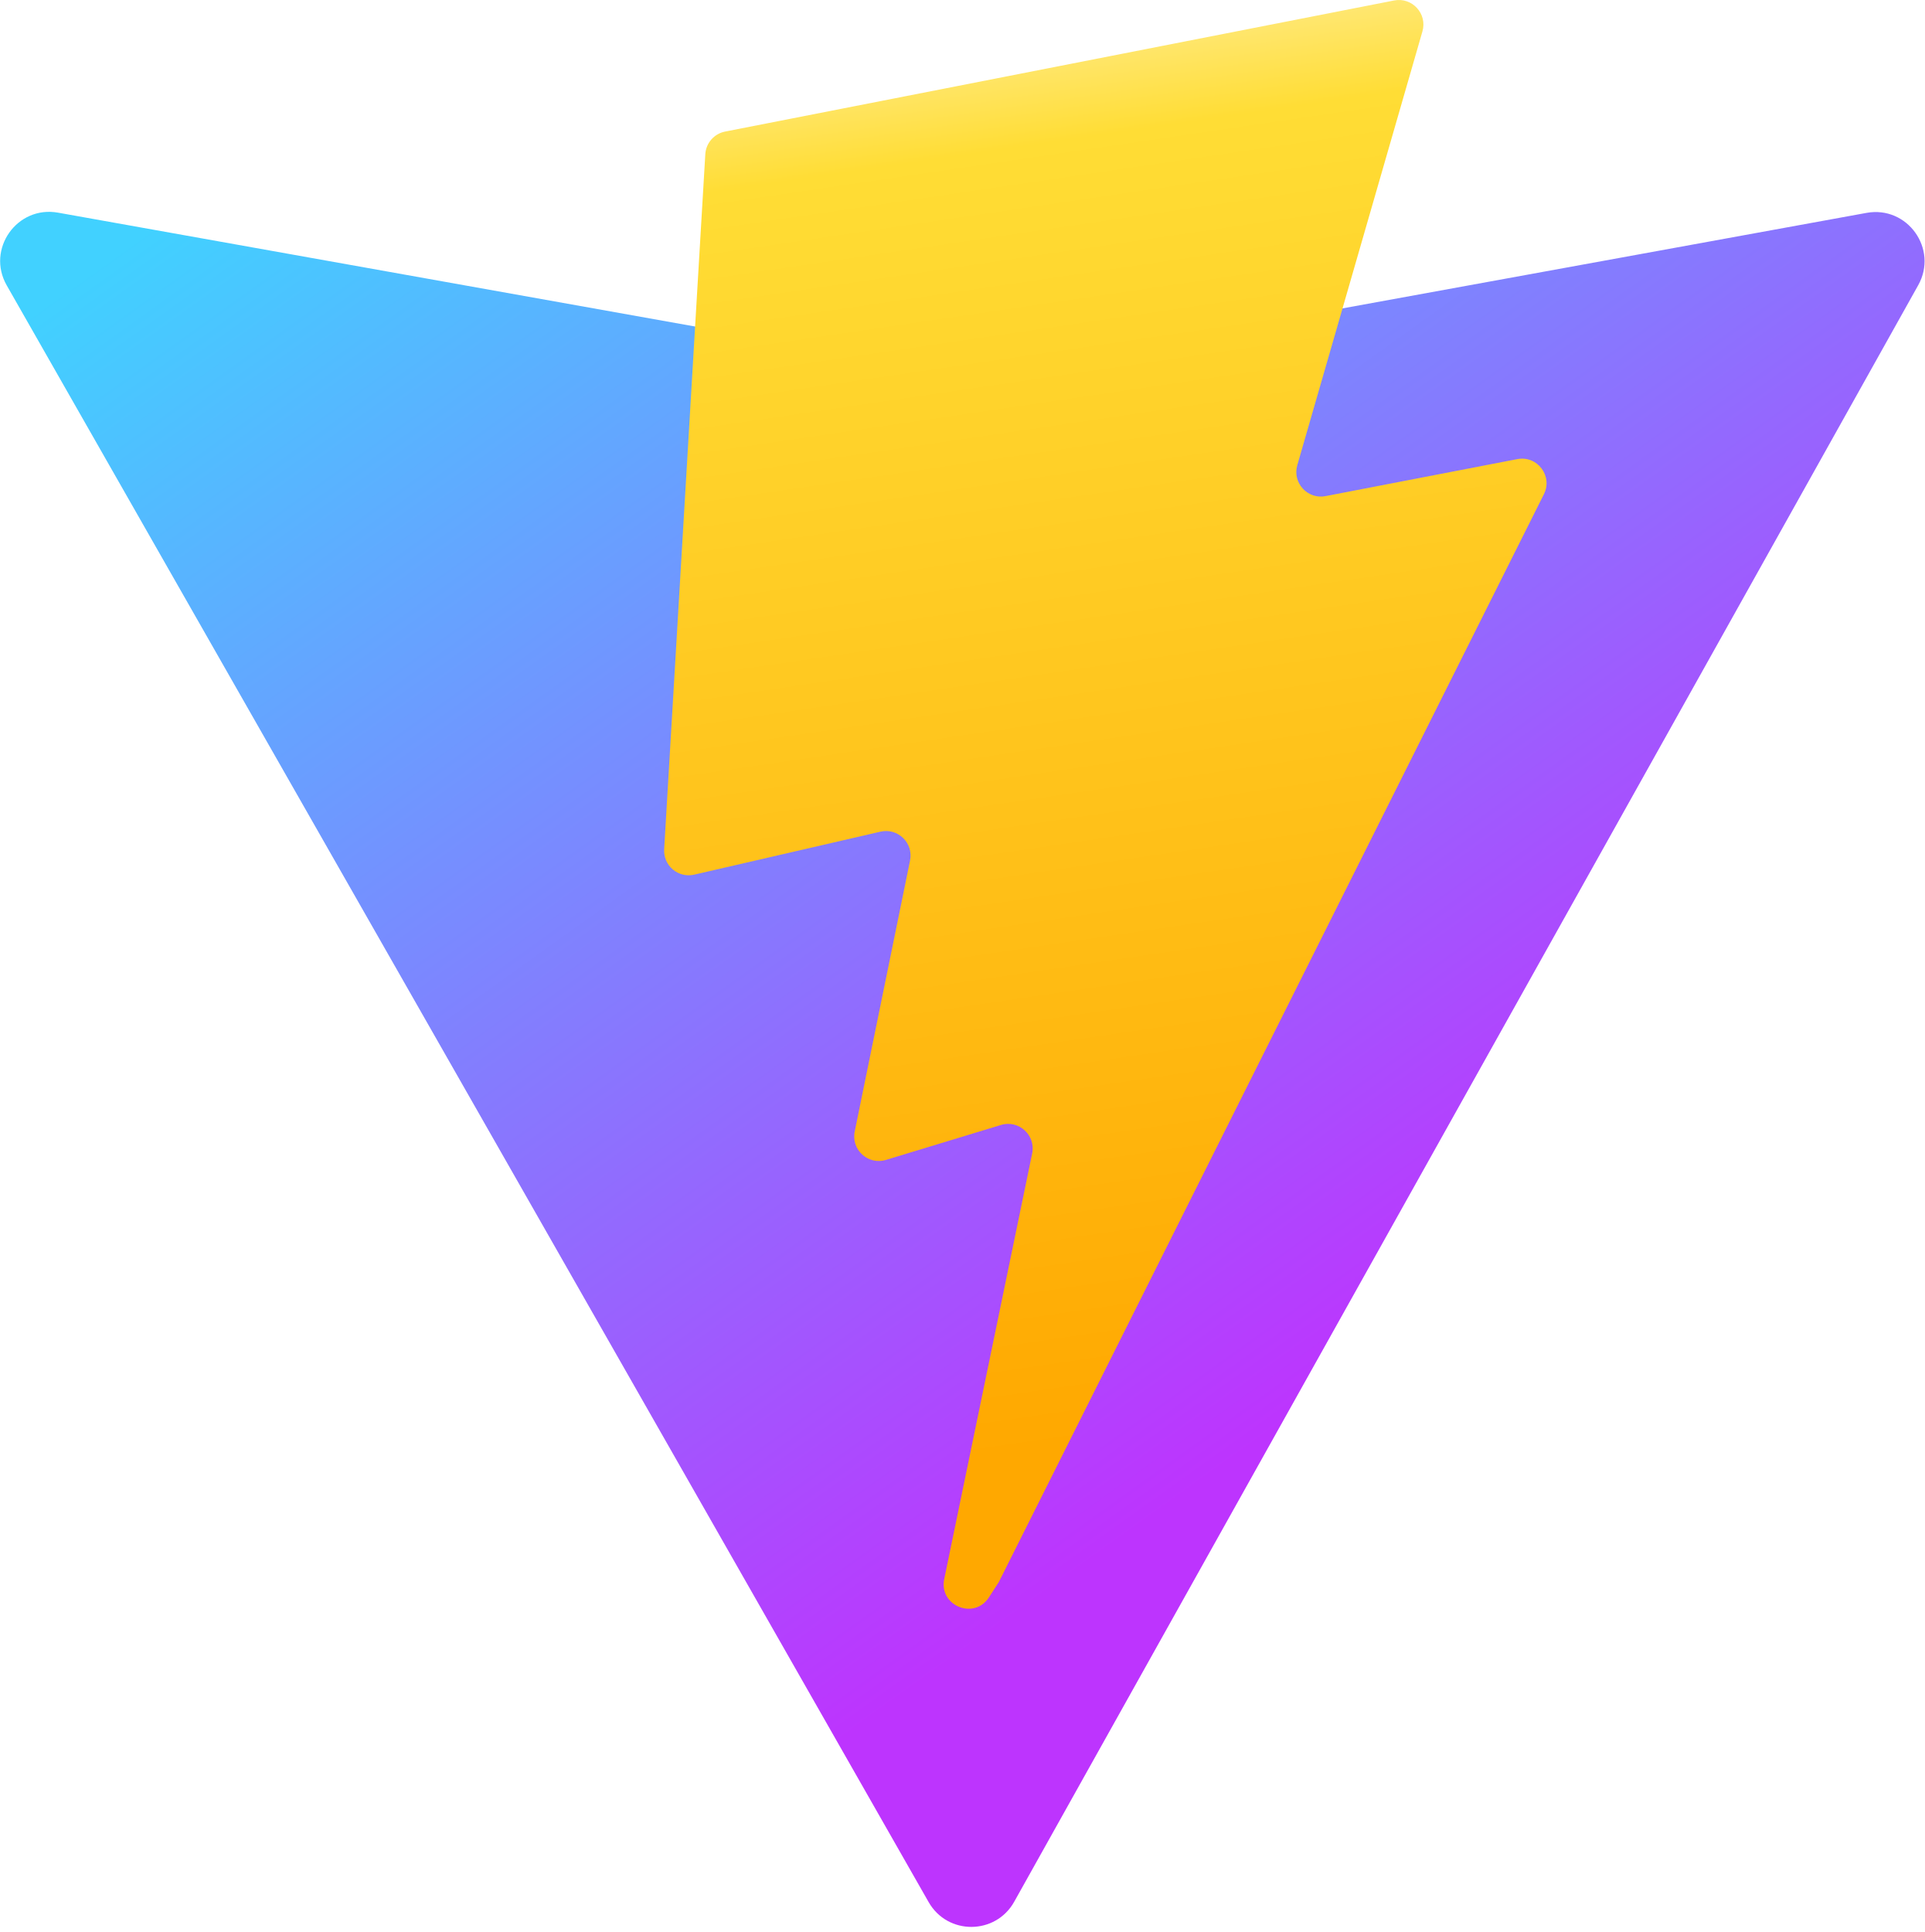
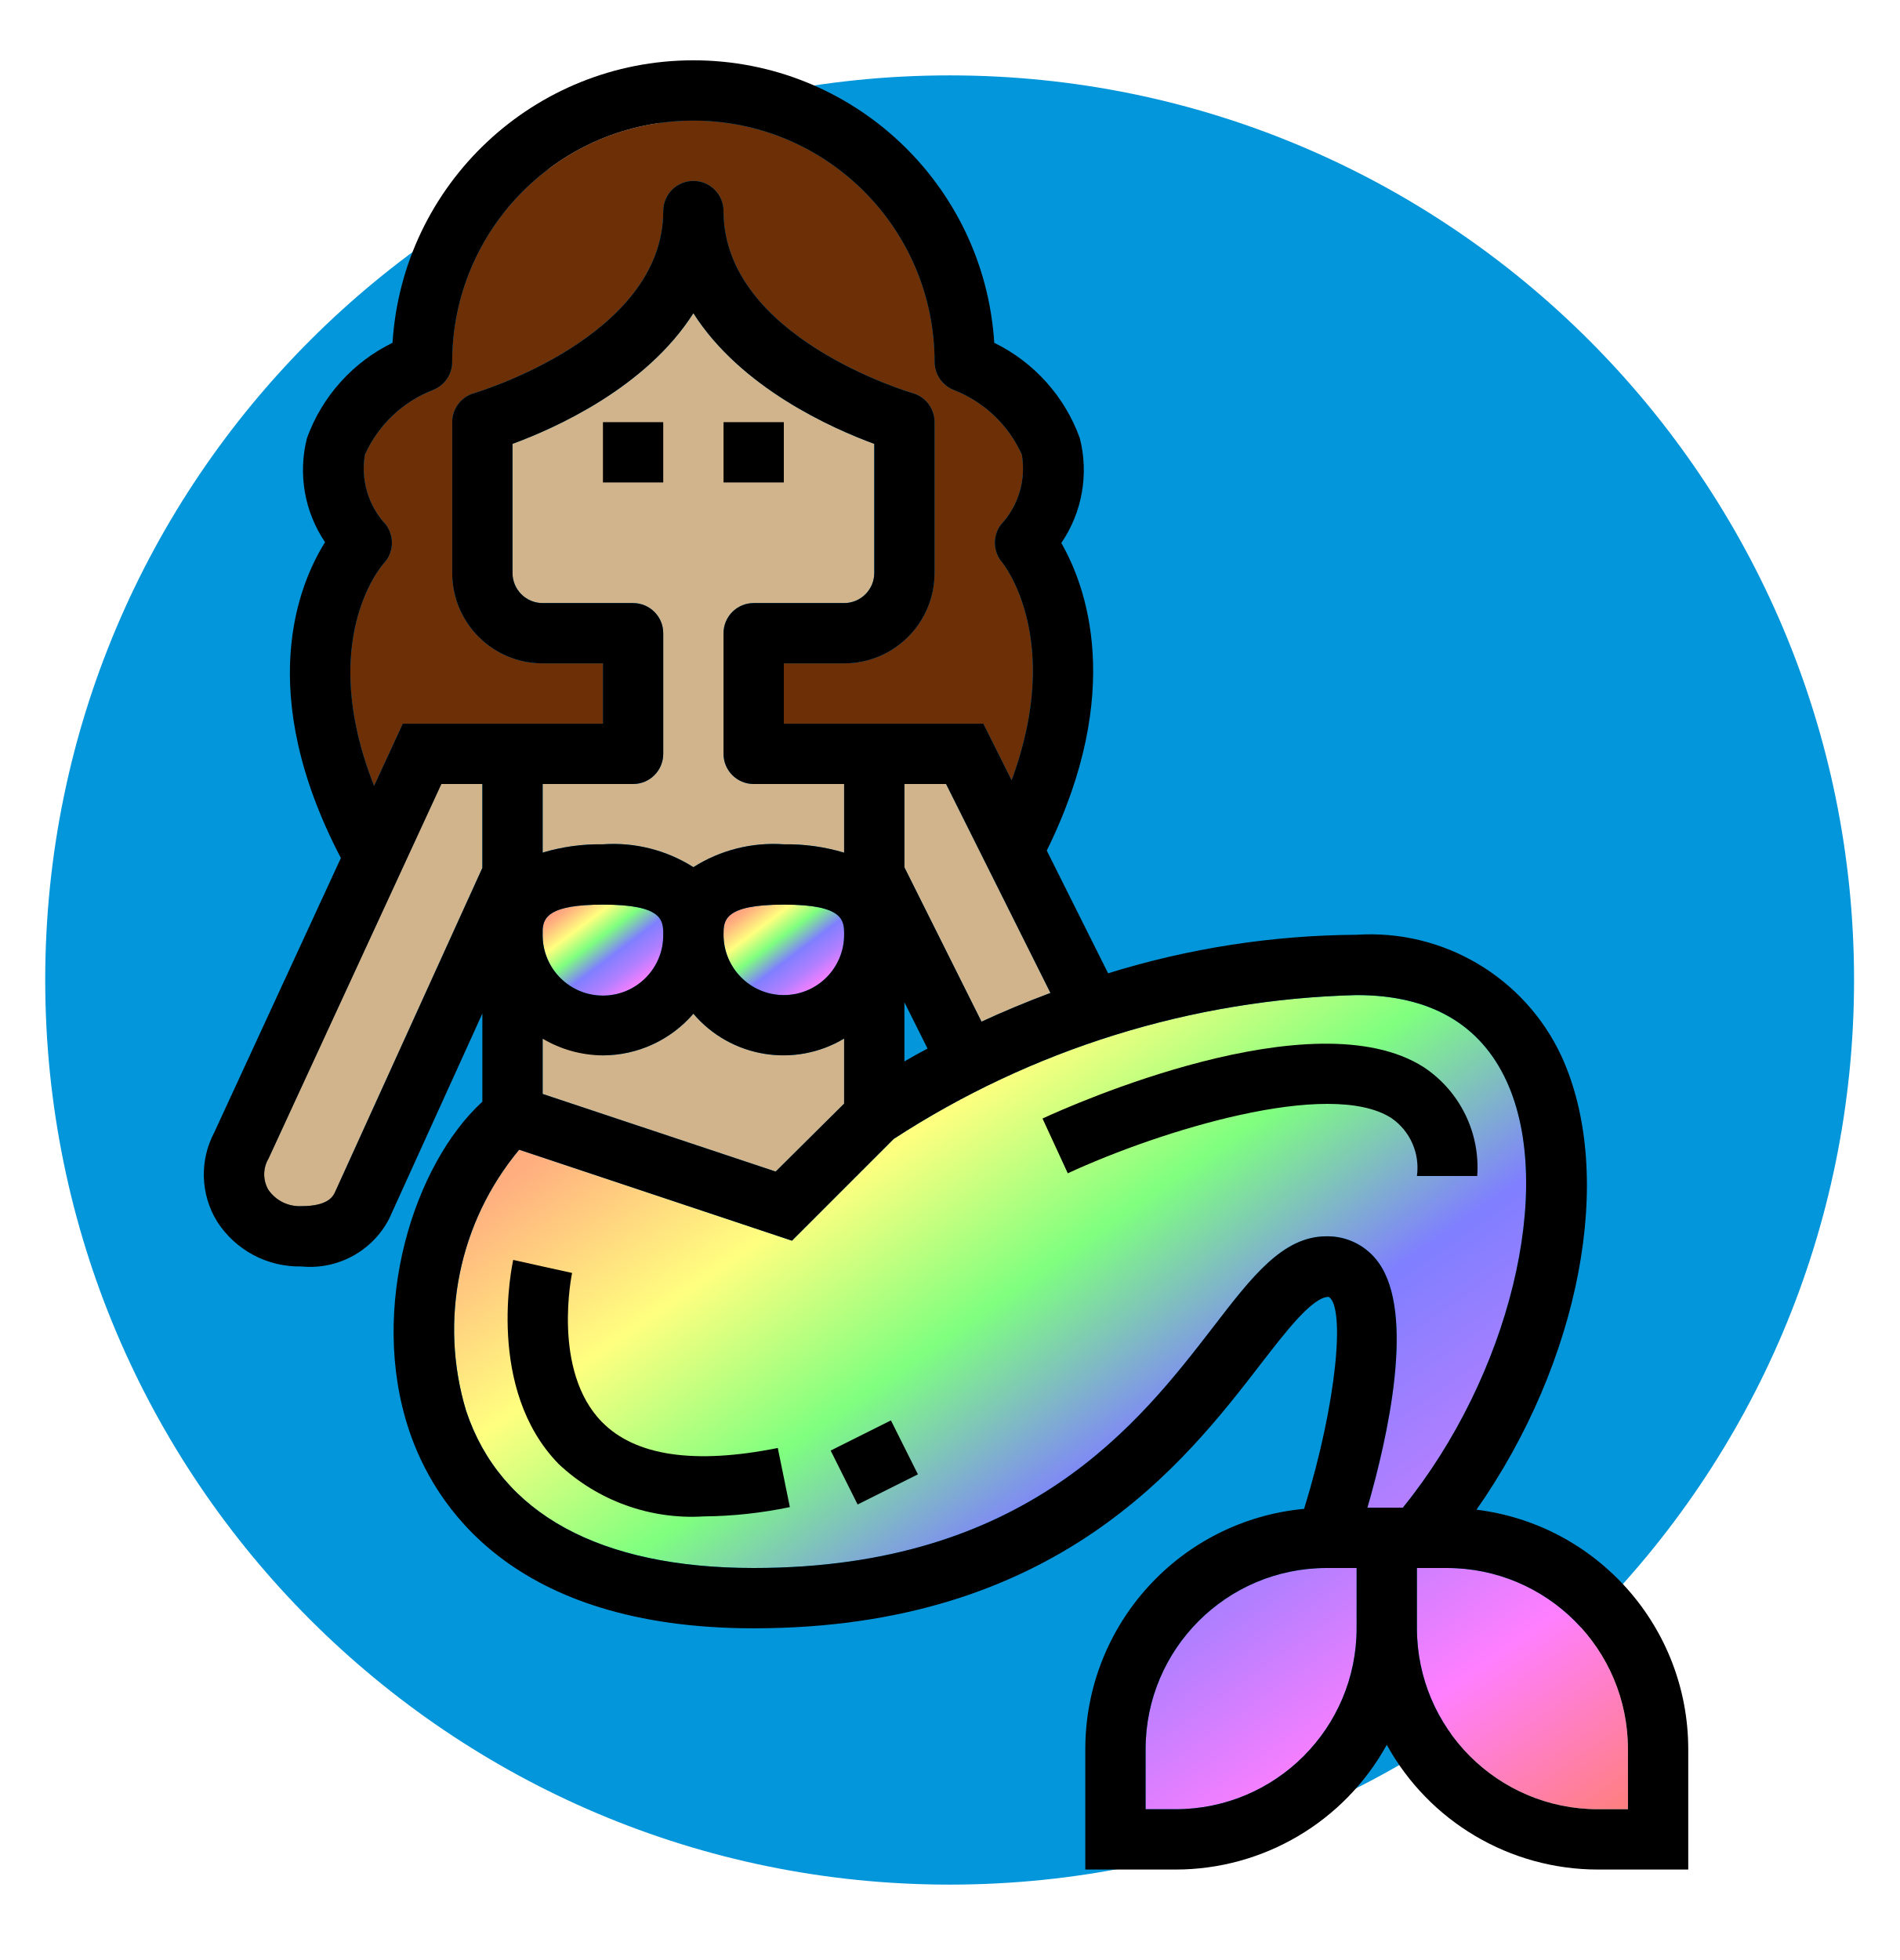
- <svg xmlns="http://www.w3.org/2000/svg" aria-hidden="true" role="img" class="iconify iconify--logos" width="31.88" height="32" preserveAspectRatio="xMidYMid meet" viewBox="0 0 256 257">
+ <svg xmlns="http://www.w3.org/2000/svg" viewBox="0 0 63 65" x="0px" y="0px">
  <defs>
-     <linearGradient id="IconifyId1813088fe1fbc01fb466" x1="-.828%" x2="57.636%" y1="7.652%" y2="78.411%">
-       <stop offset="0%" stop-color="#41D1FF" />
-       <stop offset="100%" stop-color="#BD34FE" />
-     </linearGradient>
-     <linearGradient id="IconifyId1813088fe1fbc01fb467" x1="43.376%" x2="50.316%" y1="2.242%" y2="89.03%">
-       <stop offset="0%" stop-color="#FFEA83" />
-       <stop offset="8.333%" stop-color="#FFDD35" />
-       <stop offset="100%" stop-color="#FFA800" />
+     <linearGradient id="rainbow" x1="0%" y1="0%" x2="100%" y2="100%">
+       <stop offset="0%" style="stop-color:rgb(255,127,127);stop-opacity:1" />
+       <stop offset="14%" style="stop-color:rgb(255,177,127);stop-opacity:1" />
+       <stop offset="28%" style="stop-color:rgb(255,255,127);stop-opacity:1" />
+       <stop offset="42%" style="stop-color:rgb(127,255,127);stop-opacity:1" />
+       <stop offset="57%" style="stop-color:rgb(127,127,255);stop-opacity:1" />
+       <stop offset="71%" style="stop-color:rgb(177,127,255);stop-opacity:1" />
+       <stop offset="85%" style="stop-color:rgb(255,127,255);stop-opacity:1" />
+       <stop offset="100%" style="stop-color:rgb(255,127,127);stop-opacity:1" />
    </linearGradient>
  </defs>
-   <path fill="url(#IconifyId1813088fe1fbc01fb466)" d="M255.153 37.938L134.897 252.976c-2.483 4.44-8.862 4.466-11.382.048L.875 37.958c-2.746-4.814 1.371-10.646 6.827-9.67l120.385 21.517a6.537 6.537 0 0 0 2.322-.004l117.867-21.483c5.438-.991 9.574 4.796 6.877 9.62Z" />
-   <path fill="url(#IconifyId1813088fe1fbc01fb467)" d="M185.432.063L96.44 17.501a3.268 3.268 0 0 0-2.634 3.014l-5.474 92.456a3.268 3.268 0 0 0 3.997 3.378l24.777-5.718c2.318-.535 4.413 1.507 3.936 3.838l-7.361 36.047c-.495 2.426 1.782 4.5 4.151 3.78l15.304-4.649c2.372-.72 4.652 1.36 4.15 3.788l-11.698 56.621c-.732 3.542 3.979 5.473 5.943 2.437l1.313-2.028l72.516-144.72c1.215-2.423-.88-5.186-3.54-4.672l-25.505 4.922c-2.396.462-4.435-1.77-3.759-4.114l16.646-57.705c.677-2.35-1.37-4.583-3.769-4.113Z" />
+   <g>
+     <circle cx="50%" cy="50%" r="30" fill="#0496da" />
+     <path fill="#6d2f06" d="M 12.8 17.4 A 2.724 2.724 0 0 1 12.106 15.074 A 4.111 4.111 0 0 1 14.372 12.929 A 1 1 0 0 0 15 12 A 8 8 0 0 1 31 12 A 1.008 1.008 0 0 0 31.625 12.928 A 4.112 4.112 0 0 1 33.894 15.074 A 2.724 2.724 0 0 1 33.2 17.4 A 1 1 0 0 0 33.24 18.649 C 33.263 18.677 35.298 21.163 33.556 25.876 L 32.618 24 H 26 V 22 H 28 A 3 3 0 0 0 31 19 V 14 A 1 1 0 0 0 30.275 13.038 C 30.212 13.021 24 11.2 24 7 A 1 1 0 0 0 22 7 C 22 11.18 15.787 13.021 15.724 13.039 A 1 1 0 0 0 15 14 V 19 A 3 3 0 0 0 18 22 H 20 V 24 H 13.36 L 12.409 26.062 C 10.509 21.262 12.633 18.791 12.729 18.685 A 1 1 0 0 0 12.8 17.4 Z M 8.908 38.419 L 14.64 26 H 15.751 V 28.783 L 11.105 39.553 C 11.044 39.675 10.882 40 10 40 A 1.258 1.258 0 0 1 8.9 39.456 A 1.026 1.026 0 0 1 8.908 38.419 Z" />
+     <path fill="url(#rainbow)" d="M 28 31 A 2 2 0 0 1 24 31 C 24 30.531 24 30 26 30 S 28 30.531 28 31 Z" />
+     <path fill="url(#rainbow)" d="M 20 30 C 22 30 22 30.531 22 31 A 2 2 0 0 1 18 31.034 V 30.845 C 18.021 30.421 18.215 30 20 30 Z" />
+     <path fill="tan" d="M 34.844 32.929 C 34.013 33.24 33.244 33.563 32.557 33.882 L 30 28.764 V 26 H 31.382 Z" />
+     <path fill="tan" d="M 20 35 A 3.975 3.975 0 0 0 23 33.618 A 3.92 3.92 0 0 0 28 34.442 V 36.6 L 25.73 38.853 L 18 36.279 V 34.303 A 3.956 3.956 0 0 0 20 35 Z" />
+     <path fill="tan" d="M 21 20 H 18 A 1 1 0 0 1 17 19 V 14.72 C 18.395 14.208 21.423 12.864 23 10.387 C 24.577 12.864 27.605 14.208 29 14.72 V 19 A 1 1 0 0 1 28 20 H 25 A 1 1 0 0 0 24 21 V 25 A 1 1 0 0 0 25 26 H 28 V 28.277 A 6.586 6.586 0 0 0 26 28 A 4.95 4.95 0 0 0 23 28.758 A 4.954 4.954 0 0 0 20 28 A 6.581 6.581 0 0 0 18 28.275 V 26 H 21 A 1 1 0 0 0 22 25 V 21 A 1 1 0 0 0 21 20 Z" />
+     <path fill="tan" d="M 14.64 26 H 16 V 28.783 L 11.105 39.553 C 11.044 39.675 10.882 40 10 40 A 1.258 1.258 0 0 1 8.9 39.456 A 1.026 1.026 0 0 1 8.908 38.419 Z" />
+     <path fill="url(#rainbow)" d="M 45 54 A 6.006 6.006 0 0 1 39 60 H 38 V 58 A 6.006 6.006 0 0 1 44 52 H 45 Z M 54 58 V 60 H 53 A 6.006 6.006 0 0 1 47 54 V 52 H 48 A 6.006 6.006 0 0 1 54 58 Z M 45 33 C 47.43 33 49.1 33.96 49.973 35.853 C 51.603 39.396 50.059 45.653 46.532 50 H 45.357 C 46.042 47.632 46.949 43.568 45.728 41.873 A 2.076 2.076 0 0 0 44 41 C 42.559 41 41.54 42.322 40.249 44 C 37.792 47.184 34.078 52 25 52 C 19.9 52 16.6 50.2 15.463 46.794 A 9.324 9.324 0 0 1 17.221 38.128 L 26.27 41.145 L 29.644 37.771 A 29.533 29.533 0 0 1 45 33 Z Z Z Z Z Z Z Z Z" />
+     <path d="M7.2,40.508A3.241,3.241,0,0,0,10,42a2.951,2.951,0,0,0,2.91-1.586l3.09-6.8v2.921c-2.272,2.084-3.786,6.832-2.434,10.889C14.384,49.882,16.958,54,25,54c10.062,0,14.3-5.5,16.833-8.782.8-1.035,1.7-2.209,2.236-2.209h.006c.545.33.283,3.465-.817,7.029A8.008,8.008,0,0,0,36,58v4h3a8,8,0,0,0,7-4.136A8,8,0,0,0,53,62h3V58a8.007,8.007,0,0,0-7.024-7.934C52.4,45.183,53.622,39,51.79,35.017A6.993,6.993,0,0,0,45,31a28.339,28.339,0,0,0-8.243,1.278l-2.035-4.07c2.613-5.3,1.279-8.819.482-10.2a4.291,4.291,0,0,0,.614-3.478,5.666,5.666,0,0,0-2.838-3.162,10,10,0,0,0-19.96,0,5.666,5.666,0,0,0-2.838,3.162,4.277,4.277,0,0,0,.6,3.451c-.878,1.4-2.35,4.97.525,10.474l-4.2,9.1A2.98,2.98,0,0,0,7.2,40.508ZM45,54a6.006,6.006,0,0,1-6,6H38V58a6.006,6.006,0,0,1,6-6h1Zm9,4v2H53a6.006,6.006,0,0,1-6-6V52h1A6.006,6.006,0,0,1,54,58ZM45,33c2.43,0,4.1.96,4.973,2.853,1.63,3.543.086,9.8-3.441,14.147H45.357c.685-2.368,1.592-6.432.371-8.127A2.076,2.076,0,0,0,44,41c-1.441,0-2.46,1.322-3.751,3C37.792,47.184,34.078,52,25,52c-5.1,0-8.4-1.8-9.537-5.206a9.324,9.324,0,0,1,1.758-8.666l9.049,3.017,3.374-3.374A29.533,29.533,0,0,1,45,33ZM21,20H18a1,1,0,0,1-1-1V14.72c1.395-.512,4.423-1.856,6-4.333,1.577,2.477,4.605,3.821,6,4.333V19a1,1,0,0,1-1,1H25a1,1,0,0,0-1,1v4a1,1,0,0,0,1,1h3v2.277A6.586,6.586,0,0,0,26,28a4.95,4.95,0,0,0-3,.758A4.954,4.954,0,0,0,20,28a6.581,6.581,0,0,0-2,.275V26h3a1,1,0,0,0,1-1V21A1,1,0,0,0,21,20Zm7,11a2,2,0,0,1-4,0c0-.469,0-1,2-1S28,30.531,28,31Zm-8-1c2,0,2,.531,2,1a2,2,0,0,1-4,.034v-.189C18.021,30.421,18.215,30,20,30Zm0,5a3.975,3.975,0,0,0,3-1.382,3.92,3.92,0,0,0,5,.824V36.6l-2.27,2.253L18,36.279V34.446A3.956,3.956,0,0,0,20,35Zm10,.2v-1.96l.767,1.534C30.489,34.919,30.232,35.062,30,35.2Zm4.844-2.271c-.831.311-1.6.634-2.287.953L30,28.764V26h1.382ZM12.8,17.4a2.724,2.724,0,0,1-.694-2.326,4.111,4.111,0,0,1,2.266-2.145A1,1,0,0,0,15,12a8,8,0,0,1,16,0,1.008,1.008,0,0,0,.625.928,4.112,4.112,0,0,1,2.269,2.146A2.724,2.724,0,0,1,33.2,17.4a1,1,0,0,0,.04,1.249c.023.028,2.058,2.514.316,7.227L32.618,24H26V22h2a3,3,0,0,0,3-3V14a1,1,0,0,0-.725-.962C30.212,13.021,24,11.2,24,7a1,1,0,0,0-2,0c0,4.18-6.213,6.021-6.276,6.039A1,1,0,0,0,15,14v5a3,3,0,0,0,3,3h2v2H13.36l-.951,2.062c-1.9-4.8.224-7.271.32-7.377A1,1,0,0,0,12.8,17.4ZM8.908,38.419,14.64,26H16v2.783l-4.895,10.77c-.061.122-.223.447-1.105.447a1.258,1.258,0,0,1-1.1-.544A1.026,1.026,0,0,1,8.908,38.419Z" />
+     <path d="M19.97,47.161c-1.674-1.7-1-4.914-.993-4.946L18,42l-.976-.217c-.039.174-.919,4.289,1.511,6.772a6.438,6.438,0,0,0,4.809,1.734A14.55,14.55,0,0,0,26.2,49.98L25.8,48.02C23.039,48.573,21.075,48.284,19.97,47.161Z" />
+     <path d="M46.153,37.078A2,2,0,0,1,47,39h2a3.987,3.987,0,0,0-1.769-3.606c-3.655-2.34-11.741,1.278-12.65,1.7l.838,1.816C38.472,37.5,44.086,35.756,46.153,37.078Z" />
+     <rect x="27.882" y="47.5" width="2.236" height="2" transform="translate(-18.628 18.089) rotate(-26.565)" />
+     <rect x="24" y="14" width="2" height="2" />
+     <rect x="20" y="14" width="2" height="2" />
+   </g>
</svg>
